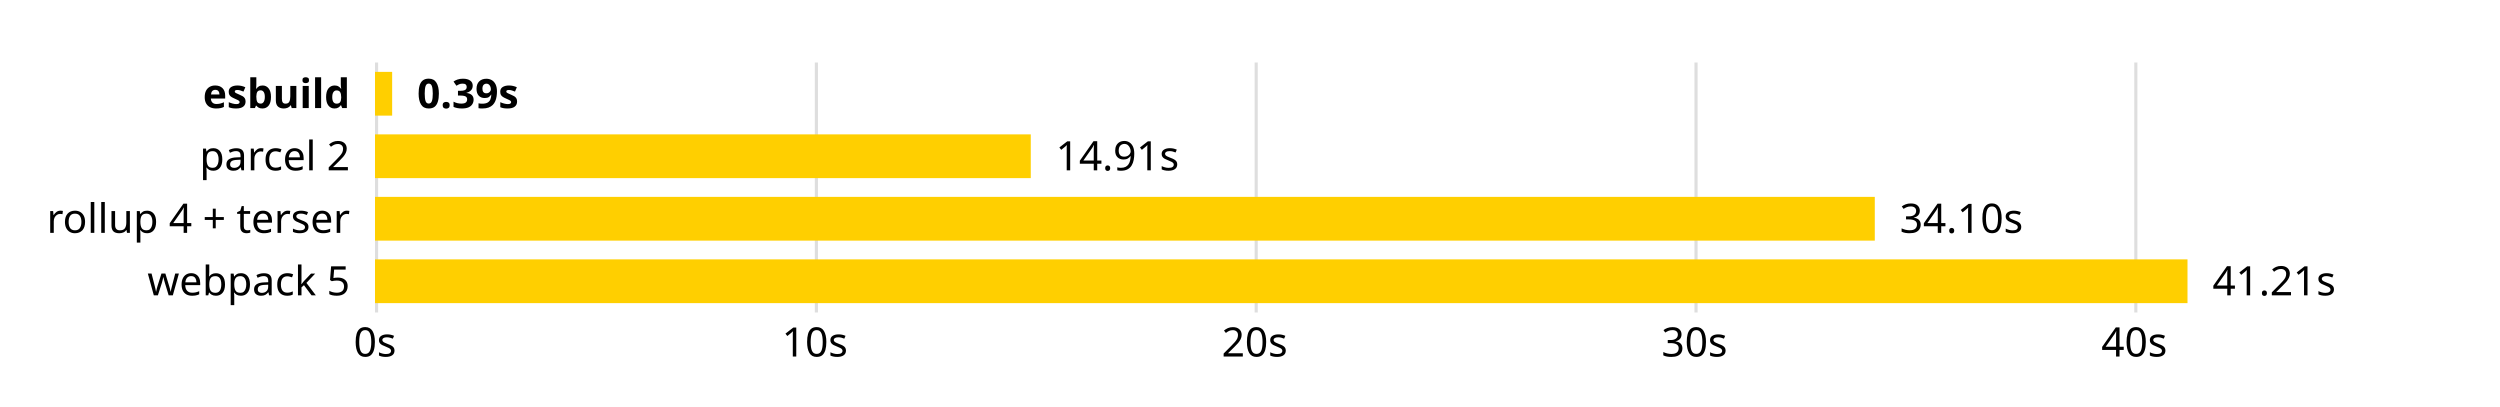
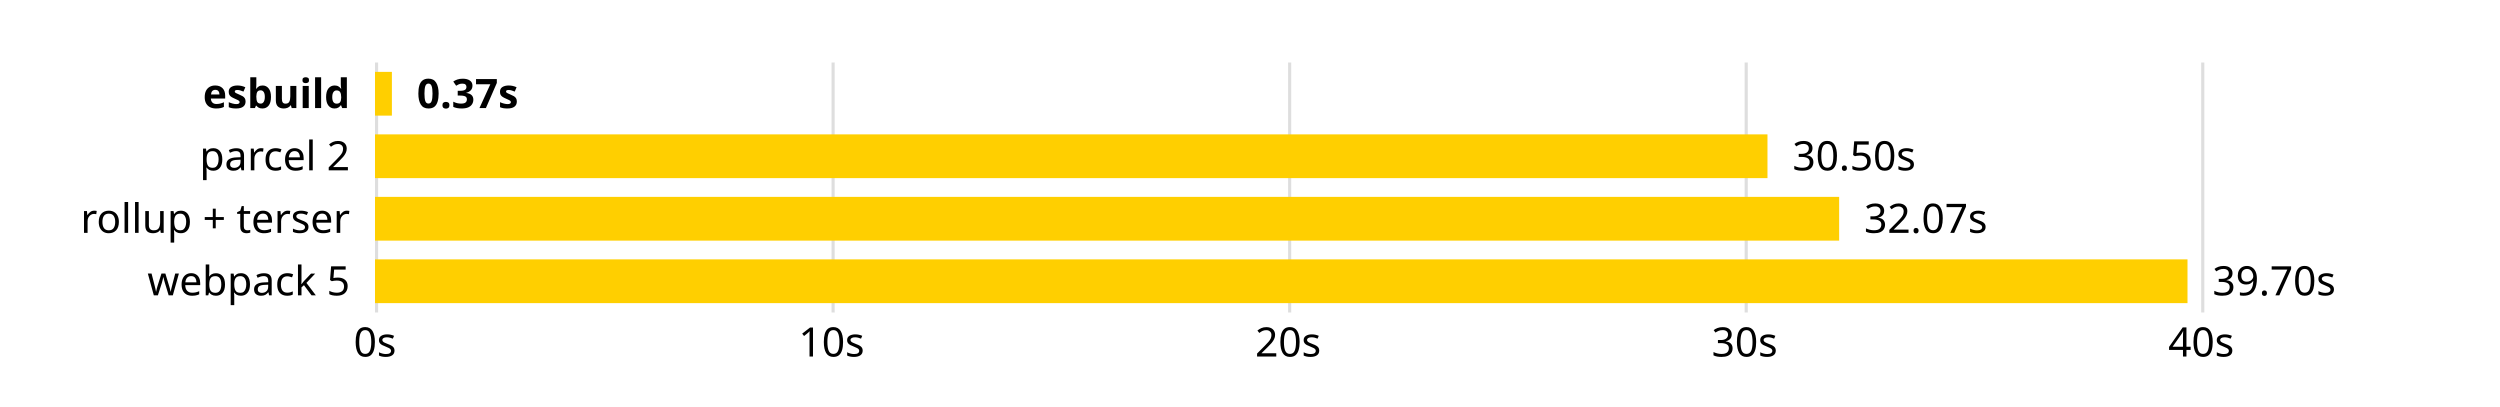
<svg xmlns="http://www.w3.org/2000/svg" width="800" height="130" fill="black" font-family="sans-serif" font-size="13px">
  <rect x="120" y="20" width="1" height="80" fill="#7F7F7F" fill-opacity="0.25" />
-   <rect x="260.743" y="20" width="1" height="80" fill="#7F7F7F" fill-opacity="0.25" />
-   <rect x="401.485" y="20" width="1" height="80" fill="#7F7F7F" fill-opacity="0.25" />
-   <rect x="542.228" y="20" width="1" height="80" fill="#7F7F7F" fill-opacity="0.25" />
-   <rect x="682.97" y="20" width="1" height="80" fill="#7F7F7F" fill-opacity="0.25" />
-   <rect x="120" y="23" width="5.489" height="14" fill="#FFCF00" />
+   <rect x="266.096" y="20" width="1" height="80" fill="#7F7F7F" fill-opacity="0.25" />
+   <rect x="412.191" y="20" width="1" height="80" fill="#7F7F7F" fill-opacity="0.25" />
+   <rect x="558.287" y="20" width="1" height="80" fill="#7F7F7F" fill-opacity="0.25" />
+   <rect x="704.383" y="20" width="1" height="80" fill="#7F7F7F" fill-opacity="0.25" />
+   <rect x="120" y="23" width="5.406" height="14" fill="#FFCF00" />
  <text x="112" y="30" text-anchor="end" dominant-baseline="middle" font-weight="bold">esbuild</text>
-   <text x="133.489" y="30" dominant-baseline="middle" font-weight="bold">0.39s</text>
-   <rect x="120" y="43" width="209.847" height="14" fill="#FFCF00" />
+   <text x="133.406" y="30" dominant-baseline="middle" font-weight="bold">0.37s</text>
+   <rect x="120" y="43" width="445.592" height="14" fill="#FFCF00" />
  <text x="112" y="50" text-anchor="end" dominant-baseline="middle">parcel 2</text>
-   <text x="337.847" y="50" dominant-baseline="middle">14.91s</text>
-   <rect x="120" y="63" width="479.932" height="14" fill="#FFCF00" />
-   <text x="112" y="70" text-anchor="end" dominant-baseline="middle">rollup 4 + terser</text>
-   <text x="607.932" y="70" dominant-baseline="middle">34.10s</text>
+   <text x="573.592" y="50" dominant-baseline="middle">30.50s</text>
+   <rect x="120" y="63" width="468.529" height="14" fill="#FFCF00" />
+   <text x="112" y="70" text-anchor="end" dominant-baseline="middle">rollup + terser</text>
+   <text x="596.529" y="70" dominant-baseline="middle">32.07s</text>
  <rect x="120" y="83" width="580" height="14" fill="#FFCF00" />
  <text x="112" y="90" text-anchor="end" dominant-baseline="middle">webpack 5</text>
-   <text x="708" y="90" dominant-baseline="middle">41.21s</text>
+   <text x="708" y="90" dominant-baseline="middle">39.70s</text>
  <text x="120" y="104" text-anchor="middle" dominant-baseline="hanging">0s</text>
-   <text x="260.743" y="104" text-anchor="middle" dominant-baseline="hanging">10s</text>
-   <text x="401.485" y="104" text-anchor="middle" dominant-baseline="hanging">20s</text>
-   <text x="542.228" y="104" text-anchor="middle" dominant-baseline="hanging">30s</text>
-   <text x="682.97" y="104" text-anchor="middle" dominant-baseline="hanging">40s</text>
+   <text x="266.096" y="104" text-anchor="middle" dominant-baseline="hanging">10s</text>
+   <text x="412.191" y="104" text-anchor="middle" dominant-baseline="hanging">20s</text>
+   <text x="558.287" y="104" text-anchor="middle" dominant-baseline="hanging">30s</text>
+   <text x="704.383" y="104" text-anchor="middle" dominant-baseline="hanging">40s</text>
</svg>
